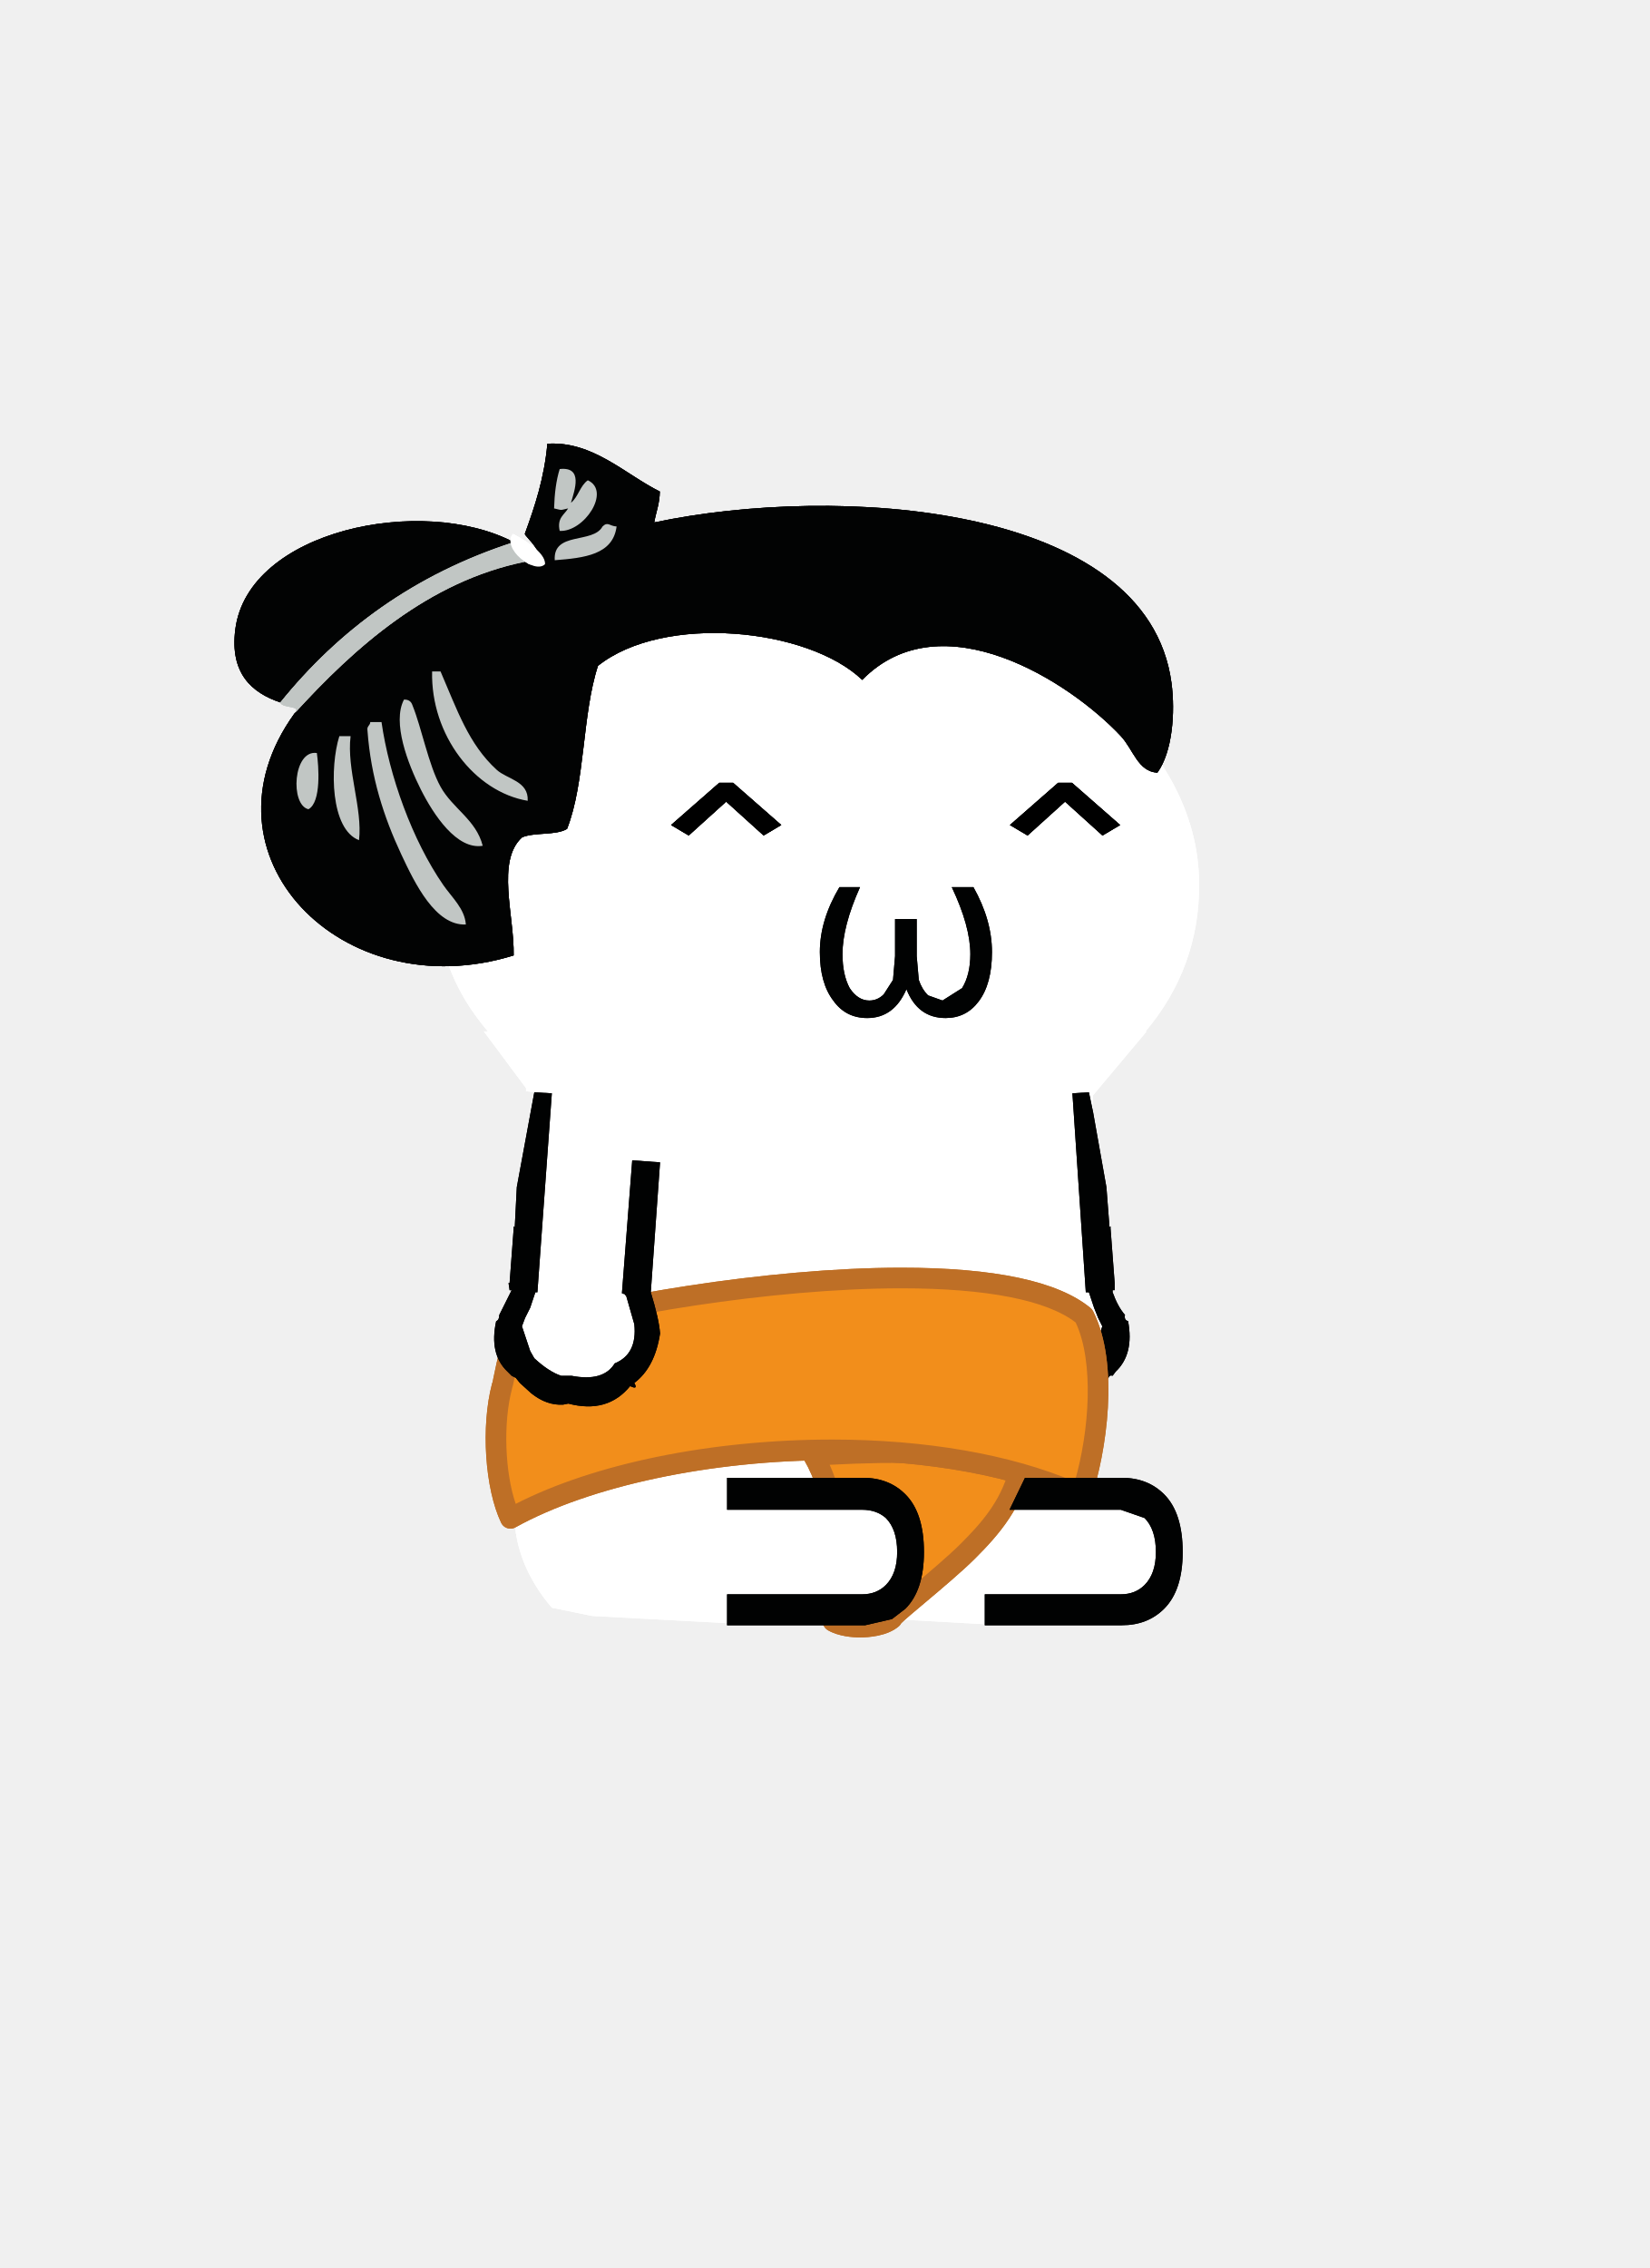
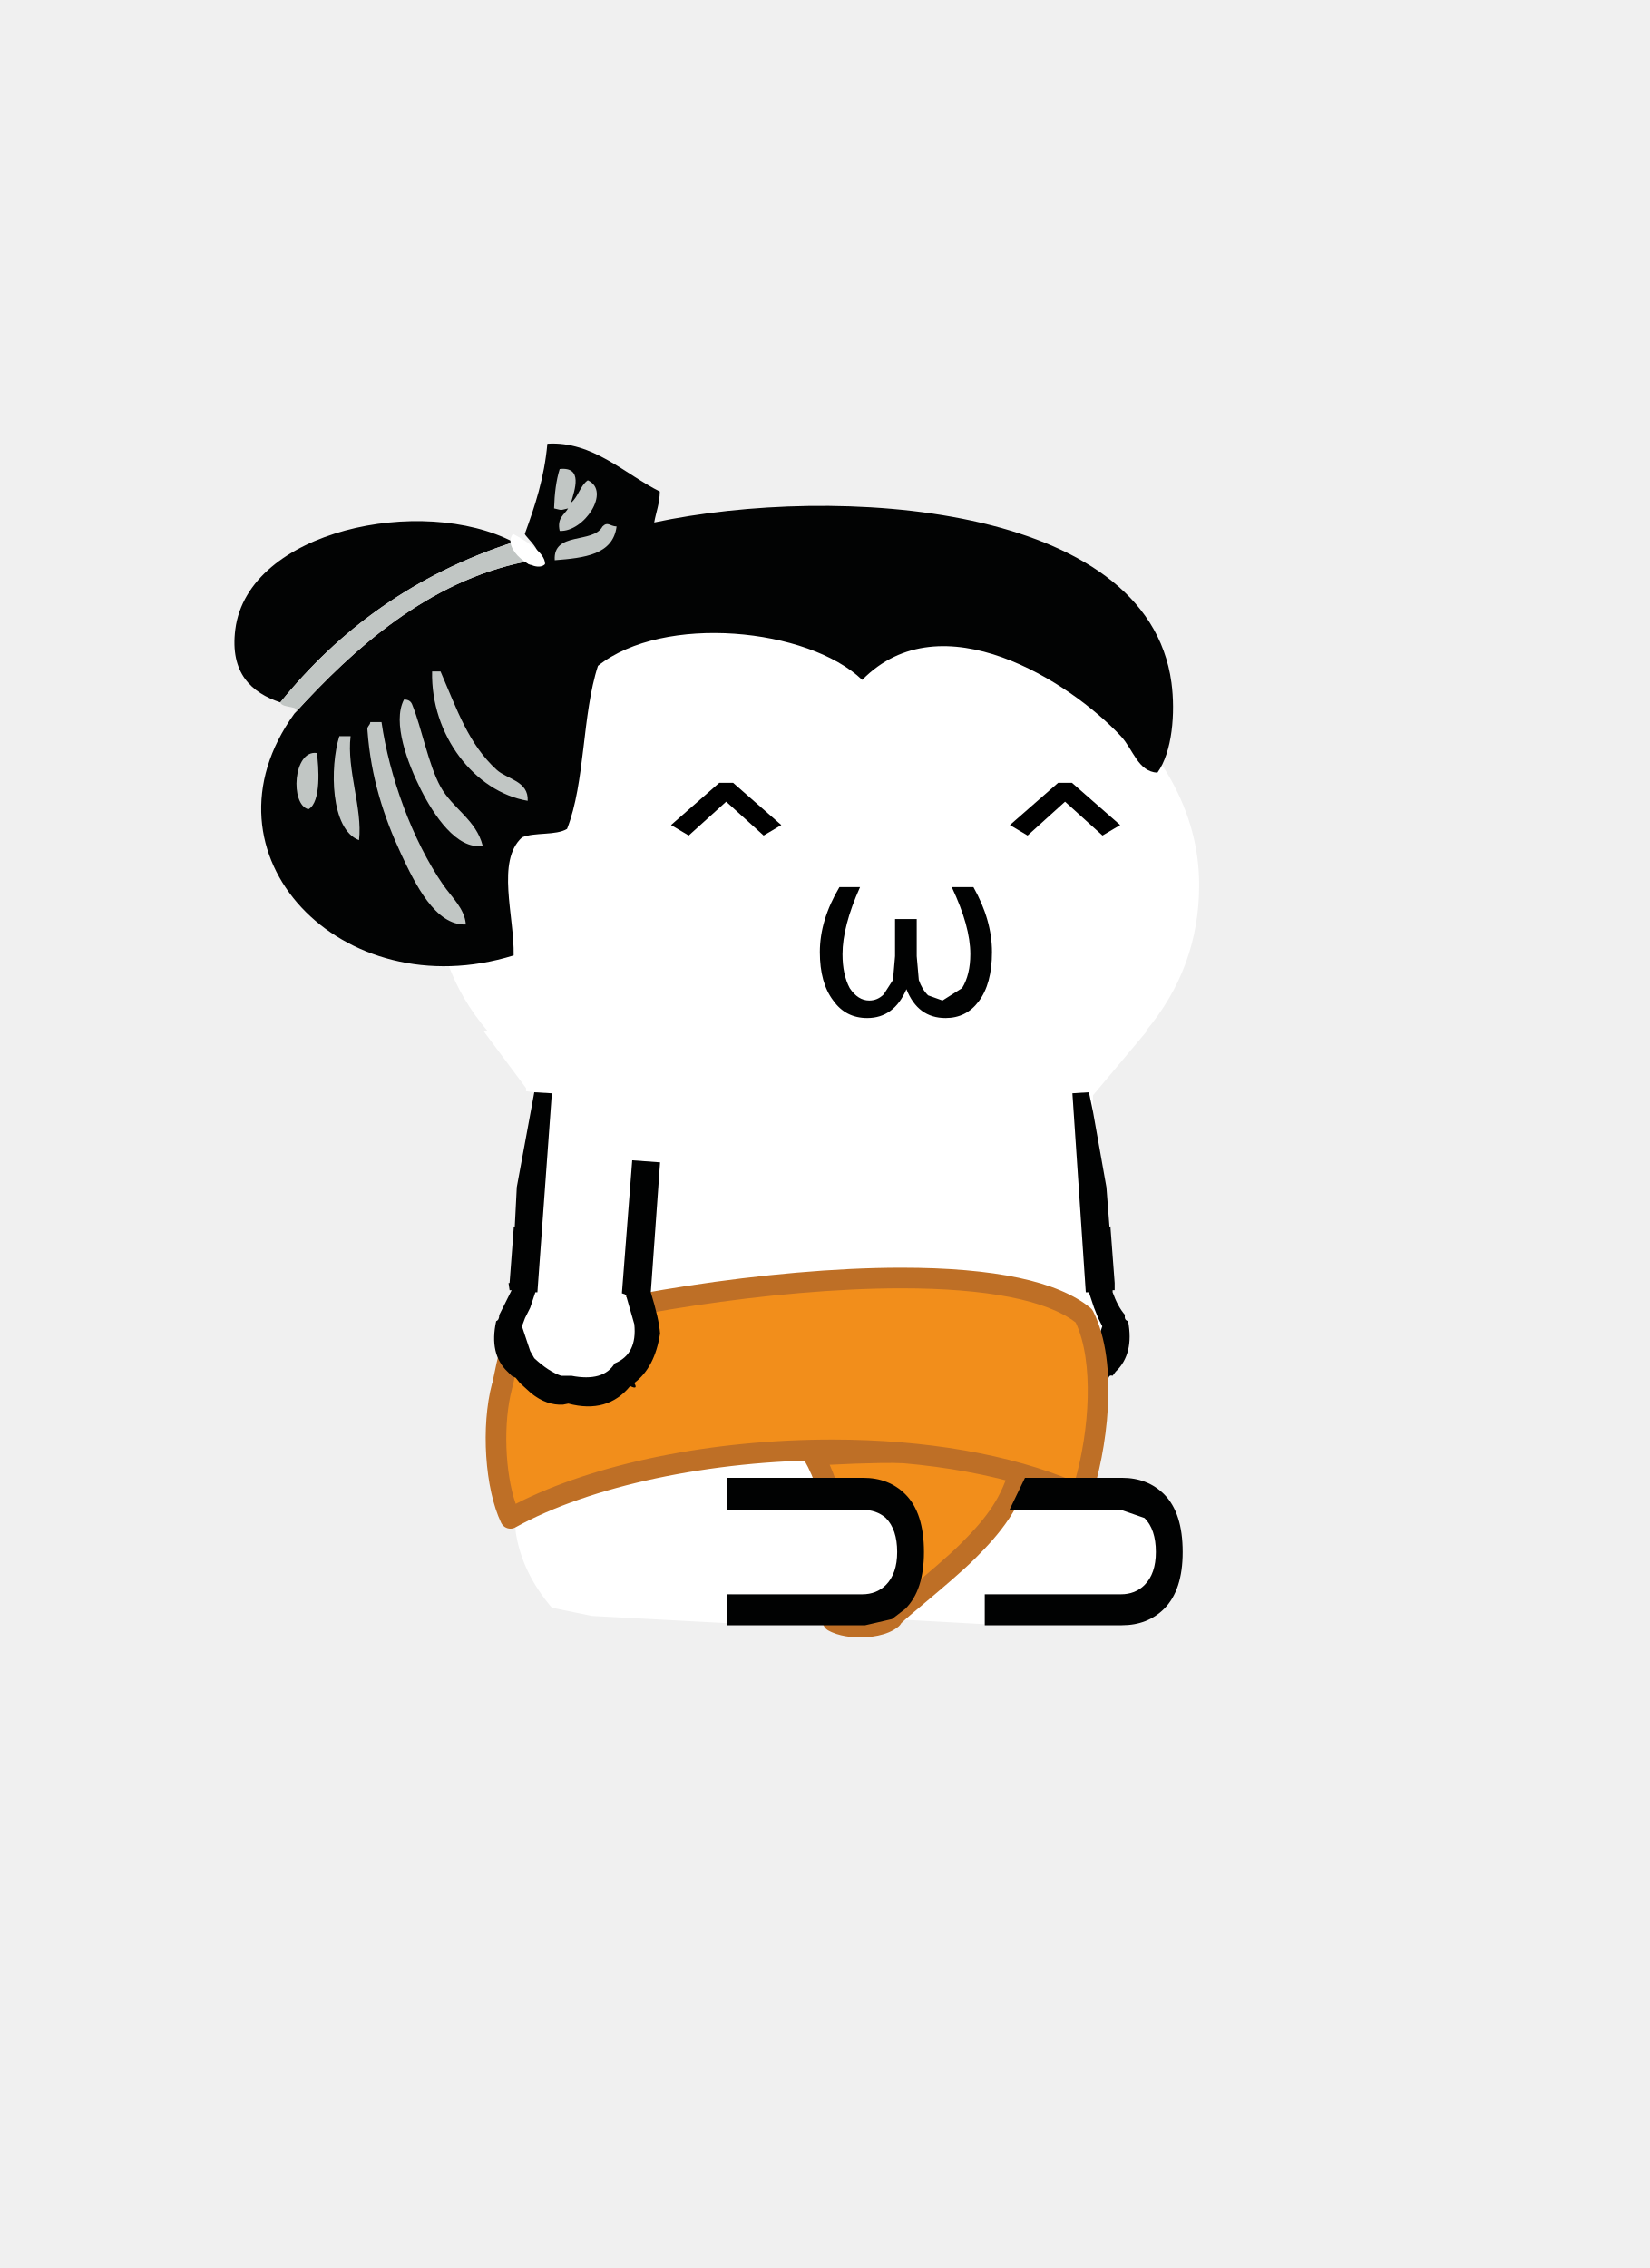
<svg xmlns="http://www.w3.org/2000/svg" width="160" height="220">
  <path d="M51.437 126.851l.5-1.5h.199l1.4-19.299-1.701-.1-.799-.102v-.299l-4.1-5.5h.398c-3.533-4.135-5.199-8.867-5-14.201-.199-7.066 3.367-13.6 10.701-19.6 7.332-6.732 16.1-10.434 26.299-11.1 10.135.666 18.834 4.367 26.102 11.1 7.266 6 10.898 12.533 10.898 19.6 0 5.334-1.732 10.066-5.199 14.201h.199-.1l-5.199 6.199v1.6l-.4-1.898-1.6.1 1.299 19.299h.301l.5 1.5.4 1 .4.801-.301.9-.6 1.5-.4.699-1.801 1.4h-.1l-.1 3h.1l-.1 1h-.1l-.1.9h.1l-.5 5.299h-3.6l-1.5 3.1h10.799l2.301.801c.732.734 1.1 1.834 1.1 3.301 0 1.4-.367 2.467-1.1 3.199-.6.6-1.367.9-2.301.9H95.536v2.9l-9-.5 1.299-1c1.201-1.201 1.801-3.033 1.801-5.5 0-2.533-.6-4.4-1.801-5.602-1.066-1.066-2.432-1.6-4.1-1.6H70.536v3.1h13.1c.934 0 1.699.268 2.301.801.732.734 1.1 1.834 1.1 3.301 0 1.4-.367 2.467-1.1 3.199-.602.6-1.367.9-2.301.9h-13.1v2.799l-13.1-.699-3.9-.801c-1.934-2.266-3.1-4.699-3.5-7.299l-.201-2.4.102-1.9 1.1-3.699h.199v-1.1l.301-.301v-4.1c1 .801 2.033 1.166 3.1 1.1l.5-.1c2.533.666 4.533.1 6-1.699.533.266.666.166.4-.301 1.332-1 2.166-2.6 2.5-4.801-.066-.934-.367-2.266-.9-4l.9-12.6-2.701-.199-1 12.9.301.1v.1h.1l.801 2.801c.199 1.932-.434 3.199-1.9 3.799-.732 1.201-2.133 1.6-4.199 1.201h-1c-.801-.268-1.668-.834-2.602-1.701l-.398-.699v-4.2m6.697-.6h.1l-.1-.1v.1m-7.301 13.1l-.1-.199.1.199" fill="#fff" />
-   <path d="M51.437 126.851l.5-1.5h.199l1.4-19.299-1.701-.1-.799-.102v-.299l-4.1-5.5h.398c-3.533-4.135-5.199-8.867-5-14.201-.199-7.066 3.367-13.6 10.701-19.6 7.332-6.732 16.1-10.434 26.299-11.1 10.135.666 18.834 4.367 26.102 11.1 7.266 6 10.898 12.533 10.898 19.6 0 5.334-1.732 10.066-5.199 14.201h.199-.1l-5.199 6.199v1.6l-.4-1.898-1.6.1 1.299 19.299h.301l.5 1.5.4 1 .4.801-.301.9-.6 1.5-.4.699-1.801 1.4h-.1l-.1 3h.1l-.1 1h-.1l-.1.9h.1l-.5 5.299h-3.6l-1.5 3.1h10.799l2.301.801c.732.734 1.1 1.834 1.1 3.301 0 1.4-.367 2.467-1.1 3.199-.6.6-1.367.9-2.301.9H95.536v2.9l-9-.5 1.299-1c1.201-1.201 1.801-3.033 1.801-5.5 0-2.533-.6-4.4-1.801-5.602-1.066-1.066-2.432-1.6-4.1-1.6H70.536v3.1h13.1c.934 0 1.699.268 2.301.801.732.734 1.1 1.834 1.1 3.301 0 1.4-.367 2.467-1.1 3.199-.602.6-1.367.9-2.301.9h-13.1v2.799l-13.1-.699-3.9-.801c-1.934-2.266-3.1-4.699-3.5-7.299l-.201-2.4.102-1.9 1.1-3.699h.199v-1.1l.301-.301v-4.1c1 .801 2.033 1.166 3.1 1.1l.5-.1c2.533.666 4.533.1 6-1.699.533.266.666.166.4-.301 1.332-1 2.166-2.6 2.5-4.801-.066-.934-.367-2.266-.9-4l.9-12.6-2.701-.199-1 12.9.301.1v.1h.1l.801 2.801c.199 1.932-.434 3.199-1.9 3.799-.732 1.201-2.133 1.6-4.199 1.201h-1c-.801-.268-1.668-.834-2.602-1.701l-.398-.699v-4.2m6.697-.6h.1l-.1-.1v.1m-7.301 13.1l-.1-.199.1.199" fill="#fff" />
-   <path d="M103.636 136.151l.1-3h.1l1.801-1.4.4-.699.6-1.5.301-.9-.4-.801-.4-1-.5-1.5h-.301l-1.299-19.299 1.6-.1.4 1.898 1.299 7.301.301 3.9.1-.1v.199l.4 5.301v.699h-.199v.199c.332.934.732 1.668 1.199 2.201-.066.332.033.533.301.6.398 2.133 0 3.766-1.201 4.9l-.299.4c-.201-.068-.334 0-.4.199l-.5.5-1.1 1c-.734.533-1.467.867-2.201 1h-.102" fill="#010202" />
  <path d="M103.636 136.151l.1-3h.1l1.801-1.4.4-.699.6-1.5.301-.9-.4-.801-.4-1-.5-1.5h-.301l-1.299-19.299 1.6-.1.4 1.898 1.299 7.301.301 3.9.1-.1v.199l.4 5.301v.699h-.199v.199c.332.934.732 1.668 1.199 2.201-.066.332.033.533.301.6.398 2.133 0 3.766-1.201 4.9l-.299.4c-.201-.068-.334 0-.4.199l-.5.5-1.1 1c-.734.533-1.467.867-2.201 1h-.102m-14.5-41.097c.199.6.5 1.1.9 1.5l1.4.5 1.898-1.201c.533-.865.801-1.967.801-3.299 0-1.801-.6-3.967-1.801-6.5h2.102c1.199 2.133 1.799 4.232 1.799 6.299s-.434 3.668-1.299 4.801c-.801 1.066-1.867 1.6-3.201 1.6-1.799 0-3.066-.934-3.799-2.799-.801 1.865-2.068 2.799-3.801 2.799-1.4 0-2.5-.566-3.301-1.699-.865-1.135-1.299-2.701-1.299-4.701 0-2.066.633-4.166 1.9-6.299h2c-1.135 2.533-1.701 4.699-1.701 6.5 0 1.332.234 2.434.701 3.299.533.801 1.166 1.201 1.898 1.201.533 0 1-.201 1.4-.6l.9-1.4.199-2.301v-3.6h2.102v3.6l.202 2.3" fill="#010202" />
-   <path d="M89.136 95.052c.199.6.5 1.1.9 1.5l1.4.5 1.898-1.201c.533-.865.801-1.967.801-3.299 0-1.801-.6-3.967-1.801-6.5h2.102c1.199 2.133 1.799 4.232 1.799 6.299s-.434 3.668-1.299 4.801c-.801 1.066-1.867 1.6-3.201 1.6-1.799 0-3.066-.934-3.799-2.799-.801 1.865-2.068 2.799-3.801 2.799-1.4 0-2.5-.566-3.301-1.699-.865-1.135-1.299-2.701-1.299-4.701 0-2.066.633-4.166 1.9-6.299h2c-1.135 2.533-1.701 4.699-1.701 6.5 0 1.332.234 2.434.701 3.299.533.801 1.166 1.201 1.898 1.201.533 0 1-.201 1.4-.6l.9-1.4.199-2.301v-3.6h2.102v3.6l.202 2.3" fill="#010202" />
-   <path d="M69.78 75.93h1.337l4.68 4.099-1.715 1.018-3.634-3.285-3.634 3.285-1.714-1.018 4.68-4.099z" />
-   <path d="M69.78 75.93h1.337l4.68 4.099-1.715 1.018-3.634-3.285-3.634 3.285-1.714-1.018 4.68-4.099z" />
  <path d="M69.78 75.93h1.337l4.68 4.099-1.715 1.018-3.634-3.285-3.634 3.285-1.714-1.018 4.68-4.099zm32.875 0h1.337l4.68 4.099-1.715 1.018-3.634-3.285-3.634 3.285-1.715-1.018 4.681-4.099z" />
-   <path d="M102.655 75.93h1.337l4.68 4.099-1.715 1.018-3.634-3.285-3.634 3.285-1.715-1.018 4.681-4.099z" />
-   <path d="M102.655 75.93h1.337l4.68 4.099-1.715 1.018-3.634-3.285-3.634 3.285-1.715-1.018 4.681-4.099z" />
-   <path d="M86.545 156.997c-1.174 1.008-4.27 1.109-5.727.273-.052-.221-.273-.272-.272-.545 2.029-4.771.358-12.153-1.636-15.545 6.711-.43 14.111-.432 20.181.545-.683 3.897-2.899 6.444-5.182 8.727-2.388 2.387-7.606 6.424-7.364 6.545z" fill-rule="evenodd" clip-rule="evenodd" fill="#f28e1b" />
-   <path d="M83.452 158.832c-.718 0-2.078-.09-3.132-.695a1.004 1.004 0 01-.422-.475 1.423 1.423 0 01-.353-.941.98.98 0 01.08-.388c1.9-4.47.273-11.498-1.578-14.647a1 1 0 01.799-1.505 130.64 130.64 0 018.307-.277c4.593 0 8.662.28 12.097.833a1.001 1.001 0 01.826 1.159c-.745 4.252-3.209 7.01-5.46 9.262-1.271 1.272-3.293 2.972-4.917 4.337-.914.768-1.938 1.629-2.262 1.952a1.01 1.01 0 01-.241.308c-1.132.972-2.995 1.077-3.744 1.077zm-1.771-2.265c.469.168 1.099.264 1.771.264 1.061 0 1.875-.229 2.291-.485.312-.4 1.042-1.014 2.669-2.381 1.595-1.341 3.579-3.01 4.79-4.221 1.928-1.929 3.859-4.068 4.684-7.189-4.746-.662-10.762-.822-17.394-.467 1.682 3.787 2.811 9.977 1.189 14.479z" fill="#be6f26" />
  <path d="M86.545 156.997c-1.174 1.008-4.27 1.109-5.727.273-.052-.221-.273-.272-.272-.545 2.029-4.771.358-12.153-1.636-15.545 6.711-.43 14.111-.432 20.181.545-.683 3.897-2.899 6.444-5.182 8.727-2.388 2.387-7.606 6.424-7.364 6.545z" fill-rule="evenodd" clip-rule="evenodd" fill="#f28e1b" />
  <path d="M83.452 158.832c-.718 0-2.078-.09-3.132-.695a1.004 1.004 0 01-.422-.475 1.423 1.423 0 01-.353-.941.98.98 0 01.08-.388c1.9-4.47.273-11.498-1.578-14.647a1 1 0 01.799-1.505 130.64 130.64 0 018.307-.277c4.593 0 8.662.28 12.097.833a1.001 1.001 0 01.826 1.159c-.745 4.252-3.209 7.01-5.46 9.262-1.271 1.272-3.293 2.972-4.917 4.337-.914.768-1.938 1.629-2.262 1.952a1.01 1.01 0 01-.241.308c-1.132.972-2.995 1.077-3.744 1.077zm-1.771-2.265c.469.168 1.099.264 1.771.264 1.061 0 1.875-.229 2.291-.485.312-.4 1.042-1.014 2.669-2.381 1.595-1.341 3.579-3.01 4.79-4.221 1.928-1.929 3.859-4.068 4.684-7.189-4.746-.662-10.762-.822-17.394-.467 1.682 3.787 2.811 9.977 1.189 14.479z" fill="#be6f26" />
  <path d="M50.226 129.368c11.917-3.917 46.143-8.976 54.932-1.721 2.357 4.682 1.295 12.775-.271 17.454-15.174-7.092-41.951-5.257-55.363 2.182-1.468-3.071-1.855-8.898-.818-12.818.09-.001.619-3.824 1.52-5.097z" fill-rule="evenodd" clip-rule="evenodd" fill="#f28e1b" />
  <path d="M49.522 148.282a.999.999 0 01-.903-.568c-1.581-3.309-1.978-9.367-.883-13.505a.897.897 0 01.05-.143c.026-.11.063-.296.109-.531.356-1.765.797-3.733 1.513-4.745.124-.175.301-.306.504-.373 7.973-2.62 24.587-5.448 37.526-5.448 9.039 0 15.215 1.314 18.354 3.906.106.088.194.197.257.321 2.593 5.149 1.291 13.718-.217 18.221a1.002 1.002 0 01-1.372.589c-6.025-2.816-14.45-4.367-23.722-4.367-11.708 0-23.484 2.497-30.732 6.517a.985.985 0 01-.484.126zm.144-13.563l.005.001c-.874 3.303-.687 8.114.36 11.158 7.652-3.918 19.017-6.239 30.709-6.239 9.04 0 17.335 1.447 23.525 4.089 1.418-4.916 1.896-11.607.091-15.442-2.801-2.171-8.64-3.317-16.917-3.317-12.553 0-28.594 2.695-36.55 5.234-.466.92-.856 2.854-1.032 3.728-.058.29-.113.559-.191.788z" fill="#be6f26" />
-   <path d="M50.226 129.368c11.917-3.917 46.143-8.976 54.932-1.721 2.357 4.682 1.295 12.775-.271 17.454-15.174-7.092-41.951-5.257-55.363 2.182-1.468-3.071-1.855-8.898-.818-12.818.09-.001.619-3.824 1.52-5.097z" fill-rule="evenodd" clip-rule="evenodd" fill="#f28e1b" />
-   <path d="M49.522 148.282a.999.999 0 01-.903-.568c-1.581-3.309-1.978-9.367-.883-13.505a.897.897 0 01.05-.143c.026-.11.063-.296.109-.531.356-1.765.797-3.733 1.513-4.745.124-.175.301-.306.504-.373 7.973-2.62 24.587-5.448 37.526-5.448 9.039 0 15.215 1.314 18.354 3.906.106.088.194.197.257.321 2.593 5.149 1.291 13.718-.217 18.221a1.002 1.002 0 01-1.372.589c-6.025-2.816-14.45-4.367-23.722-4.367-11.708 0-23.484 2.497-30.732 6.517a.985.985 0 01-.484.126zm.144-13.563l.005.001c-.874 3.303-.687 8.114.36 11.158 7.652-3.918 19.017-6.239 30.709-6.239 9.04 0 17.335 1.447 23.525 4.089 1.418-4.916 1.896-11.607.091-15.442-2.801-2.171-8.64-3.317-16.917-3.317-12.553 0-28.594 2.695-36.55 5.234-.466.92-.856 2.854-1.032 3.728-.058.29-.113.559-.191.788z" fill="#be6f26" />
-   <path d="M53.75 119.083l-4.5 10.417s2.916 6.668 6.833 6.126 5.908-3.326 6.5-6.126-8.833-10.417-8.833-10.417z" fill="#fff" />
  <path d="M53.75 119.083l-4.5 10.417s2.916 6.668 6.833 6.126 5.908-3.326 6.5-6.126-8.833-10.417-8.833-10.417zM71 144l15 .625s3.741 7.806-.568 10.5c-5.307.25-14.432.5-14.432.5V144z" fill="#fff" />
-   <path d="M71 144l15 .625s3.741 7.806-.568 10.5c-5.307.25-14.432.5-14.432.5V144z" fill="#fff" />
-   <path d="M50.92 54.498c.222.052.272.273.546.272 2.091-.724-.636-2.742-.546-3 .971-2.666 1.882-5.391 2.183-8.727 4.408-.282 7.548 2.972 10.909 4.636-.016 1.167-.367 1.998-.546 3 17.608-3.737 47.831-1.902 50.181 15.545.391 2.905.083 6.733-1.364 8.727-1.898-.107-2.333-2.247-3.545-3.545-4.923-5.27-17.408-13.29-25.091-5.455-5.251-5.037-19.248-6.447-25.635-1.364-1.546 4.727-1.23 11.314-3 15.818-1.074.654-3.148.306-4.363.818-2.537 2.296-.739 7.63-.818 11.454-16.66 5.176-31.152-9.768-21.272-23.454 5.805-6.375 12.988-12.824 22.361-14.725z" fill-rule="evenodd" clip-rule="evenodd" fill="#020303" />
-   <path d="M50.92 54.498c.222.052.272.273.546.272 2.091-.724-.636-2.742-.546-3 .971-2.666 1.882-5.391 2.183-8.727 4.408-.282 7.548 2.972 10.909 4.636-.016 1.167-.367 1.998-.546 3 17.608-3.737 47.831-1.902 50.181 15.545.391 2.905.083 6.733-1.364 8.727-1.898-.107-2.333-2.247-3.545-3.545-4.923-5.27-17.408-13.29-25.091-5.455-5.251-5.037-19.248-6.447-25.635-1.364-1.546 4.727-1.23 11.314-3 15.818-1.074.654-3.148.306-4.363.818-2.537 2.296-.739 7.63-.818 11.454-16.66 5.176-31.152-9.768-21.272-23.454 5.805-6.375 12.988-12.824 22.361-14.725z" fill-rule="evenodd" clip-rule="evenodd" fill="#020303" />
-   <path d="M53.92 45.498c-.347 1.107-.504 2.405-.545 3.818.84.191.524.191 1.363 0-.369.63-1.096.903-.818 2.182 2.361.13 5.014-3.857 2.728-4.909-.75.522-.926 1.62-1.636 2.182.367-1.244 1.203-3.525-1.092-3.273z" fill-rule="evenodd" clip-rule="evenodd" fill="#020303" />
-   <path d="M53.92 45.498c-.347 1.107-.504 2.405-.545 3.818.84.191.524.191 1.363 0-.369.63-1.096.903-.818 2.182 2.361.13 5.014-3.857 2.728-4.909-.75.522-.926 1.62-1.636 2.182.367-1.244 1.203-3.525-1.092-3.273z" fill-rule="evenodd" clip-rule="evenodd" fill="#020303" />
-   <path d="M57.466 50.68c-.926 1.711-4.815.457-4.636 3.273 2.868-.222 5.65-.531 6-3.273-.68-.03-.845-.511-1.364 0z" fill-rule="evenodd" clip-rule="evenodd" fill="#020303" />
-   <path d="M57.466 50.68c-.926 1.711-4.815.457-4.636 3.273 2.868-.222 5.65-.531 6-3.273-.68-.03-.845-.511-1.364 0zM41.921 65.134c-.142 6.164 4.12 11.678 9.272 12.545.104-1.923-2.002-2.091-3-3-2.745-2.503-3.849-5.841-5.454-9.545h-.818z" fill-rule="evenodd" clip-rule="evenodd" fill="#020303" />
-   <path d="M41.921 65.134c-.142 6.164 4.12 11.678 9.272 12.545.104-1.923-2.002-2.091-3-3-2.745-2.503-3.849-5.841-5.454-9.545h-.818zm.818 11.181c-1.169-2.113-1.842-5.746-2.728-7.909-.111-.343-.352-.558-.818-.545-1.166 2.207.364 6.199 1.637 8.727 1.227 2.437 3.486 5.876 6 5.454-.639-2.528-2.92-3.608-4.091-5.727z" fill-rule="evenodd" clip-rule="evenodd" fill="#020303" />
-   <path d="M42.739 76.315c-1.169-2.113-1.842-5.746-2.728-7.909-.111-.343-.352-.558-.818-.545-1.166 2.207.364 6.199 1.637 8.727 1.227 2.437 3.486 5.876 6 5.454-.639-2.528-2.92-3.608-4.091-5.727zm-6.818-6.272c-.015.349-.35.377-.272.818.331 4.545 1.592 8.404 3.272 12 1.335 2.854 3.322 6.949 6.272 6.818-.111-1.539-1.343-2.606-2.182-3.818-3.029-4.375-5.256-10.615-6-15.818h-1.09z" fill-rule="evenodd" clip-rule="evenodd" fill="#020303" />
-   <path d="M35.921 70.043c-.015.349-.35.377-.272.818.331 4.545 1.592 8.404 3.272 12 1.335 2.854 3.322 6.949 6.272 6.818-.111-1.539-1.343-2.606-2.182-3.818-3.029-4.375-5.256-10.615-6-15.818h-1.09zm-3 1.364c-.938 3.005-.866 9.052 1.909 10.09.356-3.054-1.212-6.865-.818-10.09h-1.091z" fill-rule="evenodd" clip-rule="evenodd" fill="#020303" />
-   <path d="M32.921 71.407c-.938 3.005-.866 9.052 1.909 10.09.356-3.054-1.212-6.865-.818-10.09h-1.091zm-2.999 7.09c1.271-.687.992-4.211.817-5.454-2.311-.333-2.612 5.034-.817 5.454z" fill-rule="evenodd" clip-rule="evenodd" fill="#020303" />
-   <path d="M29.922 78.497c1.271-.687.992-4.211.817-5.454-2.311-.333-2.612 5.034-.817 5.454zm-2.729-10.363c-2.776-.932-4.912-2.82-4.363-7.091 1.238-9.625 18.136-13.094 27-8.454-9.623 3.105-16.949 8.506-22.637 15.545z" fill-rule="evenodd" clip-rule="evenodd" fill="#020303" />
-   <path d="M27.193 68.134c-2.776-.932-4.912-2.82-4.363-7.091 1.238-9.625 18.136-13.094 27-8.454-9.623 3.105-16.949 8.506-22.637 15.545z" fill-rule="evenodd" clip-rule="evenodd" fill="#020303" />
-   <path d="M49.83 52.589c.933-.024.158 1.66 1.09 1.636v.273c-9.373 1.901-16.556 8.35-22.362 14.727.829-.862-1.161-.442-1.364-1.091 5.687-7.039 13.013-12.44 22.636-15.545z" fill-rule="evenodd" clip-rule="evenodd" fill="#c1c6c4" />
-   <path d="M49.83 52.589c.933-.024.158 1.66 1.09 1.636v.273c-9.373 1.901-16.556 8.35-22.362 14.727.829-.862-1.161-.442-1.364-1.091 5.687-7.039 13.013-12.44 22.636-15.545zm5.56-3.818c.71-.563.886-1.66 1.636-2.182 2.286 1.052-.366 5.04-2.728 4.909-.277-1.278.449-1.551.818-2.182-.839.191-.523.191-1.363 0 .041-1.414.198-2.711.545-3.818 2.295-.252 1.459 2.029 1.092 3.273z" fill-rule="evenodd" clip-rule="evenodd" fill="#c1c6c4" />
-   <path d="M55.39 48.771c.71-.563.886-1.66 1.636-2.182 2.286 1.052-.366 5.04-2.728 4.909-.277-1.278.449-1.551.818-2.182-.839.191-.523.191-1.363 0 .041-1.414.198-2.711.545-3.818 2.295-.252 1.459 2.029 1.092 3.273zM37.012 70.043c.744 5.203 2.971 11.442 6 15.818.839 1.211 2.07 2.279 2.182 3.818-2.95.131-4.938-3.963-6.272-6.818-1.681-3.596-2.941-7.455-3.272-12-.077-.44.258-.469.272-.818h1.09z" fill-rule="evenodd" clip-rule="evenodd" fill="#c1c6c4" />
-   <path d="M37.012 70.043c.744 5.203 2.971 11.442 6 15.818.839 1.211 2.07 2.279 2.182 3.818-2.95.131-4.938-3.963-6.272-6.818-1.681-3.596-2.941-7.455-3.272-12-.077-.44.258-.469.272-.818h1.09zm-3 1.364c-.394 3.226 1.175 7.036.818 10.09-2.775-1.039-2.848-7.085-1.909-10.09h1.091z" fill-rule="evenodd" clip-rule="evenodd" fill="#c1c6c4" />
-   <path d="M34.012 71.407c-.394 3.226 1.175 7.036.818 10.09-2.775-1.039-2.848-7.085-1.909-10.09h1.091zm-3.273 1.636c.175 1.243.454 4.768-.817 5.454-1.795-.42-1.494-5.787.817-5.454z" fill-rule="evenodd" clip-rule="evenodd" fill="#c1c6c4" />
-   <path d="M30.739 73.043c.175 1.243.454 4.768-.817 5.454-1.795-.42-1.494-5.787.817-5.454zm16.091 8.999c-2.514.422-4.773-3.018-6-5.454-1.272-2.528-2.803-6.521-1.637-8.727.467-.012.707.203.818.545.886 2.163 1.559 5.795 2.728 7.909 1.171 2.119 3.452 3.199 4.091 5.727z" fill-rule="evenodd" clip-rule="evenodd" fill="#c1c6c4" />
-   <path d="M46.83 82.042c-2.514.422-4.773-3.018-6-5.454-1.272-2.528-2.803-6.521-1.637-8.727.467-.012.707.203.818.545.886 2.163 1.559 5.795 2.728 7.909 1.171 2.119 3.452 3.199 4.091 5.727zm12.988-30.973c-.35 2.742-3.132 3.051-6 3.273-.18-2.816 3.71-1.562 4.636-3.273.52-.511.685-.03 1.364 0z" fill-rule="evenodd" clip-rule="evenodd" fill="#c1c6c4" />
-   <path d="M59.818 51.069c-.35 2.742-3.132 3.051-6 3.273-.18-2.816 3.71-1.562 4.636-3.273.52-.511.685-.03 1.364 0zM42.739 65.134c1.605 3.705 2.709 7.042 5.454 9.545.998.909 3.104 1.077 3 3-5.152-.867-9.414-6.381-9.272-12.545h.818z" fill-rule="evenodd" clip-rule="evenodd" fill="#c1c6c4" />
-   <path d="M42.739 65.134c1.605 3.705 2.709 7.042 5.454 9.545.998.909 3.104 1.077 3 3-5.152-.867-9.414-6.381-9.272-12.545h.818z" fill-rule="evenodd" clip-rule="evenodd" fill="#c1c6c4" />
-   <path d="M49.767 51.793c.856.426 3.195 1.781 3.105 2.935-1.004 1.02-4.268-1.53-3.105-2.935z" fill-rule="evenodd" clip-rule="evenodd" fill="#fff" />
-   <path d="M49.767 51.793c.856.426 3.195 1.781 3.105 2.935-1.004 1.02-4.268-1.53-3.105-2.935z" fill-rule="evenodd" clip-rule="evenodd" fill="#fff" />
  <path d="M50.92 54.498c.222.052.272.273.546.272 2.091-.724-.636-2.742-.546-3 .971-2.666 1.882-5.391 2.183-8.727 4.408-.282 7.548 2.972 10.909 4.636-.016 1.167-.367 1.998-.546 3 17.608-3.737 47.831-1.902 50.181 15.545.391 2.905.083 6.733-1.364 8.727-1.898-.107-2.333-2.247-3.545-3.545-4.923-5.27-17.408-13.29-25.091-5.455-5.251-5.037-19.248-6.447-25.635-1.364-1.546 4.727-1.23 11.314-3 15.818-1.074.654-3.148.306-4.363.818-2.537 2.296-.739 7.63-.818 11.454-16.66 5.176-31.152-9.768-21.272-23.454 5.805-6.375 12.988-12.824 22.361-14.725z" fill-rule="evenodd" clip-rule="evenodd" fill="#020303" />
  <path d="M53.92 45.498c-.347 1.107-.504 2.405-.545 3.818.84.191.524.191 1.363 0-.369.63-1.096.903-.818 2.182 2.361.13 5.014-3.857 2.728-4.909-.75.522-.926 1.62-1.636 2.182.367-1.244 1.203-3.525-1.092-3.273z" fill-rule="evenodd" clip-rule="evenodd" fill="#020303" />
  <path d="M57.466 50.68c-.926 1.711-4.815.457-4.636 3.273 2.868-.222 5.65-.531 6-3.273-.68-.03-.845-.511-1.364 0zM41.921 65.134c-.142 6.164 4.12 11.678 9.272 12.545.104-1.923-2.002-2.091-3-3-2.745-2.503-3.849-5.841-5.454-9.545h-.818zm.818 11.181c-1.169-2.113-1.842-5.746-2.728-7.909-.111-.343-.352-.558-.818-.545-1.166 2.207.364 6.199 1.637 8.727 1.227 2.437 3.486 5.876 6 5.454-.639-2.528-2.92-3.608-4.091-5.727zm-6.818-6.272c-.015.349-.35.377-.272.818.331 4.545 1.592 8.404 3.272 12 1.335 2.854 3.322 6.949 6.272 6.818-.111-1.539-1.343-2.606-2.182-3.818-3.029-4.375-5.256-10.615-6-15.818h-1.09zm-3 1.364c-.938 3.005-.866 9.052 1.909 10.09.356-3.054-1.212-6.865-.818-10.09h-1.091zm-2.999 7.09c1.271-.687.992-4.211.817-5.454-2.311-.333-2.612 5.034-.817 5.454zm-2.729-10.363c-2.776-.932-4.912-2.82-4.363-7.091 1.238-9.625 18.136-13.094 27-8.454-9.623 3.105-16.949 8.506-22.637 15.545z" fill-rule="evenodd" clip-rule="evenodd" fill="#020303" />
  <path d="M49.83 52.589c.933-.024.158 1.66 1.09 1.636v.273c-9.373 1.901-16.556 8.35-22.362 14.727.829-.862-1.161-.442-1.364-1.091 5.687-7.039 13.013-12.44 22.636-15.545zm5.56-3.818c.71-.563.886-1.66 1.636-2.182 2.286 1.052-.366 5.04-2.728 4.909-.277-1.278.449-1.551.818-2.182-.839.191-.523.191-1.363 0 .041-1.414.198-2.711.545-3.818 2.295-.252 1.459 2.029 1.092 3.273zM37.012 70.043c.744 5.203 2.971 11.442 6 15.818.839 1.211 2.07 2.279 2.182 3.818-2.95.131-4.938-3.963-6.272-6.818-1.681-3.596-2.941-7.455-3.272-12-.077-.44.258-.469.272-.818h1.09zm-3 1.364c-.394 3.226 1.175 7.036.818 10.09-2.775-1.039-2.848-7.085-1.909-10.09h1.091zm-3.273 1.636c.175 1.243.454 4.768-.817 5.454-1.795-.42-1.494-5.787.817-5.454zm16.091 8.999c-2.514.422-4.773-3.018-6-5.454-1.272-2.528-2.803-6.521-1.637-8.727.467-.012.707.203.818.545.886 2.163 1.559 5.795 2.728 7.909 1.171 2.119 3.452 3.199 4.091 5.727zm12.988-30.973c-.35 2.742-3.132 3.051-6 3.273-.18-2.816 3.71-1.562 4.636-3.273.52-.511.685-.03 1.364 0zM42.739 65.134c1.605 3.705 2.709 7.042 5.454 9.545.998.909 3.104 1.077 3 3-5.152-.867-9.414-6.381-9.272-12.545h.818z" fill-rule="evenodd" clip-rule="evenodd" fill="#c1c6c4" />
  <path d="M49.767 51.793c.856.426 3.195 1.781 3.105 2.935-1.004 1.02-4.268-1.53-3.105-2.935z" fill-rule="evenodd" clip-rule="evenodd" fill="#fff" />
-   <path d="M50.937 127.851l-.301.801.301.9.5 1.5.398.699c.934.867 1.801 1.434 2.602 1.701h1c2.066.398 3.467 0 4.199-1.201 1.467-.6 2.1-1.867 1.9-3.799l-.801-2.801h-.1v-.1l-.301-.1 1-12.9 2.701.199-.9 12.6c.533 1.734.834 3.066.9 4-.334 2.201-1.168 3.801-2.5 4.801.266.467.133.566-.4.301-1.467 1.799-3.467 2.365-6 1.699l-.5.1c-1.066.066-2.1-.299-3.1-1.1l-1.1-1-.4-.5-.4-.199-.4-.4c-1.199-1.135-1.566-2.768-1.1-4.9.199-.066.301-.268.301-.6l1.1-2.201.1-.199h-.199l-.102-.699h.102l.398-5.301v-.199l.102.1.199-3.9 1.699-9.199 1.701.1-1.4 19.299h-.199l-.5 1.5-.5.998" fill="#010202" />
-   <path d="M50.937 127.851l-.301.801.301.9.5 1.5.398.699c.934.867 1.801 1.434 2.602 1.701h1c2.066.398 3.467 0 4.199-1.201 1.467-.6 2.1-1.867 1.9-3.799l-.801-2.801h-.1v-.1l-.301-.1 1-12.9 2.701.199-.9 12.6c.533 1.734.834 3.066.9 4-.334 2.201-1.168 3.801-2.5 4.801.266.467.133.566-.4.301-1.467 1.799-3.467 2.365-6 1.699l-.5.1c-1.066.066-2.1-.299-3.1-1.1l-1.1-1-.4-.5-.4-.199-.4-.4c-1.199-1.135-1.566-2.768-1.1-4.9.199-.066.301-.268.301-.6l1.1-2.201.1-.199h-.199l-.102-.699h.102l.398-5.301v-.199l.102.1.199-3.9 1.699-9.199 1.701.1-1.4 19.299h-.199l-.5 1.5-.5.998M70.536 154.651h13.1c.934 0 1.699-.301 2.301-.9.732-.732 1.1-1.799 1.1-3.199 0-1.467-.367-2.566-1.1-3.301-.602-.533-1.367-.801-2.301-.801h-13.1v-3.1h13.199c1.668 0 3.033.533 4.1 1.6 1.201 1.201 1.801 3.068 1.801 5.602 0 2.467-.6 4.299-1.801 5.5l-1.299 1-2.6.6h-13.4v-3.001" fill="#010202" />
-   <path d="M70.536 154.651h13.1c.934 0 1.699-.301 2.301-.9.732-.732 1.1-1.799 1.1-3.199 0-1.467-.367-2.566-1.1-3.301-.602-.533-1.367-.801-2.301-.801h-13.1v-3.1h13.199c1.668 0 3.033.533 4.1 1.6 1.201 1.201 1.801 3.068 1.801 5.602 0 2.467-.6 4.299-1.801 5.5l-1.299 1-2.6.6h-13.4v-3.001M95.536 154.651h13.199c.934 0 1.701-.301 2.301-.9.732-.732 1.1-1.799 1.1-3.199 0-1.467-.367-2.566-1.1-3.301l-2.301-.801H97.937l1.5-3.1h9.399c1.668 0 3.033.533 4.102 1.6 1.199 1.201 1.799 3.068 1.799 5.602 0 2.467-.6 4.299-1.799 5.5-1.068 1.066-2.434 1.6-4.102 1.6h-13.3v-3.001" fill="#010202" />
-   <path d="M95.536 154.651h13.199c.934 0 1.701-.301 2.301-.9.732-.732 1.1-1.799 1.1-3.199 0-1.467-.367-2.566-1.1-3.301l-2.301-.801H97.937l1.5-3.1h9.399c1.668 0 3.033.533 4.102 1.6 1.199 1.201 1.799 3.068 1.799 5.602 0 2.467-.6 4.299-1.799 5.5-1.068 1.066-2.434 1.6-4.102 1.6h-13.3v-3.001" fill="#010202" />
+   <path d="M50.937 127.851l-.301.801.301.9.5 1.5.398.699c.934.867 1.801 1.434 2.602 1.701h1c2.066.398 3.467 0 4.199-1.201 1.467-.6 2.1-1.867 1.9-3.799l-.801-2.801h-.1v-.1l-.301-.1 1-12.9 2.701.199-.9 12.6c.533 1.734.834 3.066.9 4-.334 2.201-1.168 3.801-2.5 4.801.266.467.133.566-.4.301-1.467 1.799-3.467 2.365-6 1.699l-.5.1c-1.066.066-2.1-.299-3.1-1.1l-1.1-1-.4-.5-.4-.199-.4-.4c-1.199-1.135-1.566-2.768-1.1-4.9.199-.066.301-.268.301-.6l1.1-2.201.1-.199h-.199l-.102-.699h.102l.398-5.301v-.199l.102.1.199-3.9 1.699-9.199 1.701.1-1.4 19.299h-.199l-.5 1.5-.5.998m19.599 26.8h13.1c.934 0 1.699-.301 2.301-.9.732-.732 1.1-1.799 1.1-3.199 0-1.467-.367-2.566-1.1-3.301-.602-.533-1.367-.801-2.301-.801h-13.1v-3.1h13.199c1.668 0 3.033.533 4.1 1.6 1.201 1.201 1.801 3.068 1.801 5.602 0 2.467-.6 4.299-1.801 5.5l-1.299 1-2.6.6h-13.4v-3.001M95.536 154.651h13.199c.934 0 1.701-.301 2.301-.9.732-.732 1.1-1.799 1.1-3.199 0-1.467-.367-2.566-1.1-3.301l-2.301-.801H97.937l1.5-3.1h9.399c1.668 0 3.033.533 4.102 1.6 1.199 1.201 1.799 3.068 1.799 5.602 0 2.467-.6 4.299-1.799 5.5-1.068 1.066-2.434 1.6-4.102 1.6h-13.3v-3.001" fill="#010202" />
</svg>
